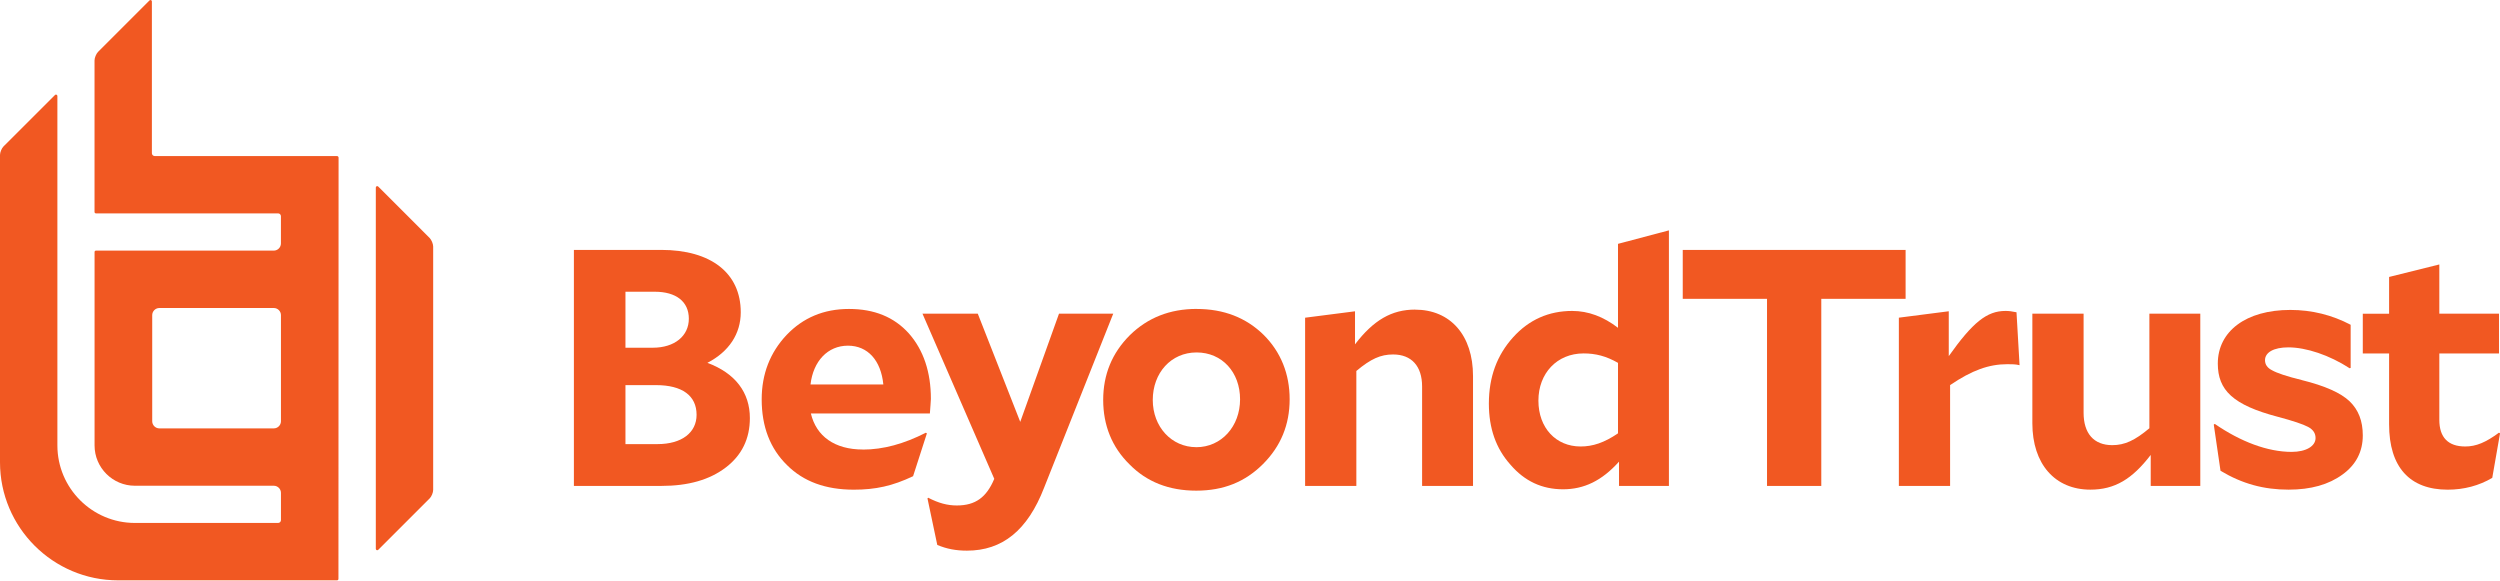
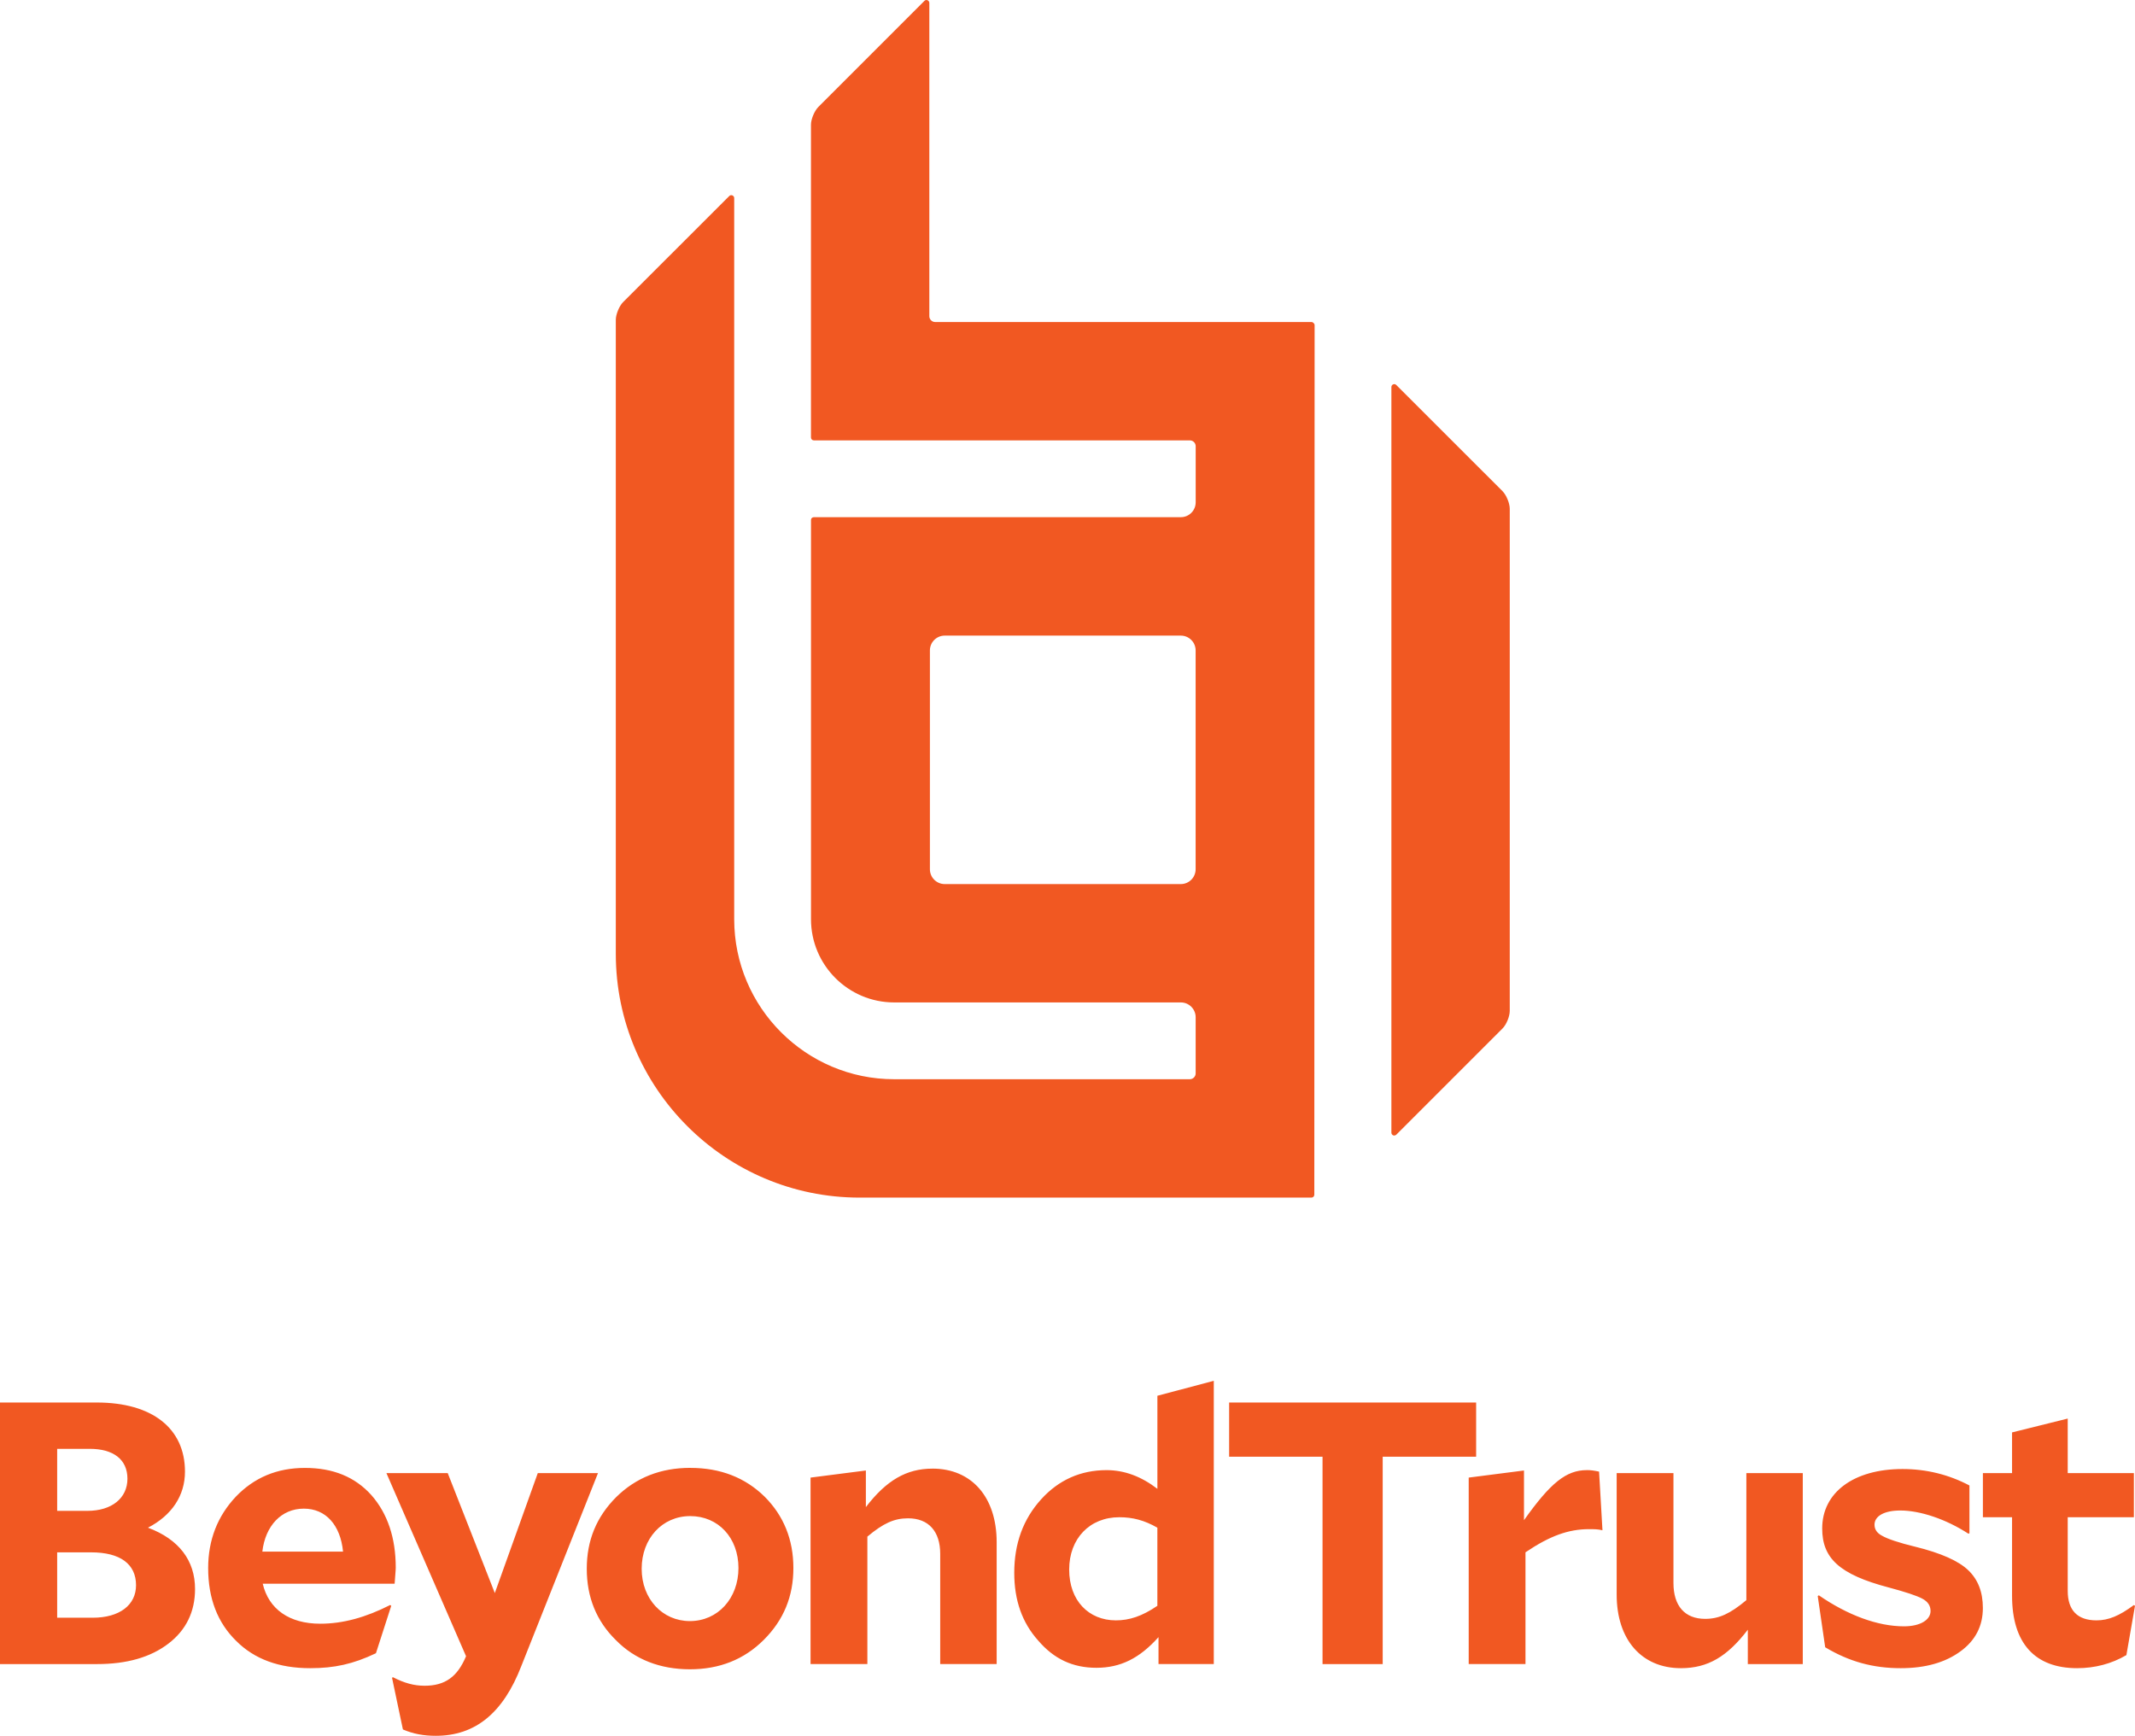
- <svg xmlns="http://www.w3.org/2000/svg" id="Layer_1" data-name="Layer 1" viewBox="0 0 768 178.28">
+ <svg xmlns="http://www.w3.org/2000/svg" id="Layer_1" data-name="Layer 1" viewBox="0 0 712.5 579.34">
  <defs>
    <style>
      .cls-1 {
        fill: #f15822;
        stroke-width: 0px;
      }
    </style>
  </defs>
-   <g id="BeyondTrust">
-     <path class="cls-1" d="M767.69,132.91c-4.04,3-7.04,4.25-10.36,4.25-5.28,0-7.97-2.8-7.97-8.18v-20.4h18.33v-12.22h-18.33v-15.12l-15.43,3.84v11.29h-8.08v12.22h8.08v21.75c0,13.15,6.32,20.09,18.02,20.09,4.97,0,9.64-1.24,13.67-3.63l2.39-13.67-.31-.21Z" />
-     <path class="cls-1" d="M707.1,116.75c-4.66-1.14-7.67-2.17-9.12-3-1.45-.73-2.17-1.76-2.17-3.11,0-2.38,2.69-3.93,7.15-3.93,5.49,0,12.64,2.38,18.85,6.42l.31-.1v-13.26c-5.7-3-11.91-4.56-18.54-4.56-13.57,0-22.27,6.53-22.27,16.47,0,8.18,4.66,12.74,18.43,16.36,4.66,1.24,7.77,2.28,9.32,3.11,1.55.83,2.28,1.97,2.28,3.42,0,2.48-2.9,4.25-7.35,4.25-7.35,0-15.64-3.11-23.61-8.6l-.31.21,2.07,14.19c6.73,4.04,13.36,5.8,20.92,5.8,6.84,0,12.33-1.55,16.57-4.66,4.15-3,6.22-7.04,6.22-12.01,0-4.45-1.35-7.87-4.04-10.46-2.7-2.59-7.56-4.76-14.71-6.53" />
-     <path class="cls-1" d="M660.28,131.57c-4.45,3.73-7.56,5.18-11.39,5.18-5.7,0-8.81-3.63-8.81-9.94v-30.45h-15.74v33.66c0,12.53,6.94,20.4,17.82,20.4,7.46,0,12.84-3.21,18.54-10.67v9.53h15.23v-52.93h-15.64v35.22Z" />
-     <path class="cls-1" d="M616.06,95.52c-5.7,0-10.05,3.52-17.4,13.88v-13.78l-15.33,1.97v51.68h15.74v-30.97c6.73-4.56,11.91-6.42,17.61-6.42,1.35,0,2.48,0,3.73.31l-.94-16.26c-1.55-.31-2.28-.41-3.42-.41" />
-     <polygon class="cls-1" points="585.4 76.78 516.94 76.78 516.94 91.8 542.83 91.8 542.83 149.28 559.5 149.28 559.5 91.8 585.4 91.8 585.4 76.78" />
-     <path class="cls-1" d="M497.05,133.12c-4.25,2.9-7.77,4.04-11.5,4.04-7.56,0-12.95-5.7-12.95-14.09s5.7-14.5,13.88-14.5c3.73,0,6.94.83,10.57,2.9v21.65ZM497.05,100.7c-4.46-3.42-9.12-5.18-14.09-5.18-7.15,0-13.26,2.69-18.12,8.08-4.97,5.49-7.46,12.22-7.46,20.4,0,7.56,2.17,13.78,6.63,18.75,4.35,5.08,9.73,7.56,16.15,7.56s11.91-2.59,17.2-8.49v7.46h15.33v-78.51l-15.64,4.14v25.79Z" />
-     <path class="cls-1" d="M434.7,95.11c-7.15,0-12.74,3.21-18.44,10.67v-10.15l-15.33,1.97v51.68h15.74v-35.32c4.46-3.73,7.46-5.07,11.29-5.07,5.7,0,8.91,3.63,8.91,9.84v30.55h15.64v-33.76c0-12.53-6.94-20.4-17.82-20.4" />
-     <path class="cls-1" d="M367.49,137.37c-7.56,0-13.36-6.21-13.36-14.5s5.59-14.6,13.46-14.6,13.36,6.11,13.36,14.4-5.7,14.71-13.46,14.71M367.59,94.9c-8.18,0-15.02,2.69-20.51,8.08-5.49,5.49-8.18,12.12-8.18,19.89s2.69,14.5,8.08,19.78c5.29,5.39,12.12,8.08,20.51,8.08s15.02-2.69,20.51-8.18c5.49-5.49,8.18-12.12,8.18-19.89s-2.69-14.5-7.98-19.78c-5.39-5.28-12.22-7.97-20.61-7.97" />
-     <path class="cls-1" d="M325.33,96.35l-11.91,33.25-13.05-33.25h-16.99l22.06,50.75c-2.39,5.7-5.8,8.18-11.5,8.18-2.9,0-5.59-.72-8.81-2.38l-.21.21,3.01,14.29c2.9,1.24,5.8,1.76,9.11,1.76,10.88,0,18.64-6.22,23.72-19.37l21.23-53.44h-16.67Z" />
-     <path class="cls-1" d="M260.49,106.19c6.11,0,10.15,4.56,10.87,11.91h-22.37c.83-7.15,5.28-11.91,11.5-11.91M265.05,138.09c-8.6,0-14.29-4.04-15.95-11.08h36.56c.1-1.76.31-3.63.31-4.45,0-8.29-2.28-15.02-6.73-20.09-4.55-5.08-10.67-7.56-18.43-7.56s-14.09,2.69-19.16,7.98c-5.08,5.39-7.66,12.01-7.66,19.78,0,8.39,2.59,15.12,7.77,20.2,5.07,5.08,11.91,7.56,20.51,7.56,6.73,0,11.91-1.14,18.23-4.14l4.24-13.15-.31-.21c-6.73,3.42-13.05,5.18-19.37,5.18" />
-     <path class="cls-1" d="M201.98,136.43h-9.84v-18.12h9.42c7.97,0,12.43,3.21,12.43,9.11,0,5.49-4.56,9.01-12.01,9.01M192.14,89.62h9.01c6.53,0,10.46,3.01,10.46,8.29s-4.35,8.91-11.08,8.91h-8.39v-17.19ZM217.3,111.47c6.63-3.42,10.26-8.91,10.26-15.54,0-12.02-9.11-19.16-24.44-19.16h-26.82v72.5h26.93c8.19,0,14.81-1.87,19.78-5.7,4.87-3.73,7.35-8.8,7.35-15.12,0-7.87-4.45-13.78-13.05-16.99" />
-   </g>
-   <path class="cls-1" d="M131.98,73.1l-15.8-15.8c-.12-.12-.31-.17-.47-.09-.15.07-.26.22-.26.4v110.99c0,.17.1.33.26.4.06.03.11.03.17.03.11,0,.23-.04.31-.12l15.8-15.8c.58-.57,1.08-1.79,1.08-2.62v-74.75c0-.82-.51-2.04-1.08-2.63" />
-   <path class="cls-1" d="M103.54,47.94h-56.01c-.47,0-.87-.39-.87-.87V.44c0-.17-.11-.33-.26-.4-.17-.08-.35-.03-.47.09l-15.8,15.8c-.57.57-1.09,1.82-1.09,2.62v46.57c0,.24.19.43.43.43h55.97c.47,0,.86.39.86.87v8.36c0,1.22-.99,2.21-2.2,2.21H29.47c-.11,0-.22.04-.3.12-.08.08-.12.19-.12.31v59.42c0,6.83,5.56,12.38,12.39,12.38h42.67c1.21,0,2.2.99,2.2,2.2v8.36c0,.47-.39.87-.86.87h-44.01c-13.13,0-23.81-10.68-23.81-23.81V29.49c0-.17-.11-.33-.26-.4-.17-.08-.35-.03-.47.09L1.08,44.98c-.57.57-1.08,1.82-1.08,2.62v94.39c0,20.01,16.27,36.29,36.28,36.29h67.26c.24,0,.43-.19.43-.43l.04-129.44c0-.24-.24-.47-.47-.47ZM86.31,129.4c0,1.21-.99,2.2-2.2,2.2h-35.15c-1.21,0-2.2-.99-2.2-2.2v-32.58c0-1.21.99-2.2,2.2-2.2h35.15c1.21,0,2.2.99,2.2,2.2v32.58Z" />
+   <path class="cls-1" d="M712.5,535.94l-2.87,16.46c-4.86,2.87-10.48,4.37-16.46,4.37-14.09,0-21.7-8.36-21.7-24.19v-26.19h-9.73v-14.72h9.73v-13.59l18.58-4.62v18.21h22.08v14.72h-22.08v24.57c0,6.49,3.24,9.85,9.6,9.85,4,0,7.61-1.5,12.47-5.11l.37.25ZM639.17,516.24c-5.61-1.37-9.23-2.62-10.98-3.62-1.74-.87-2.62-2.12-2.62-3.74,0-2.87,3.24-4.74,8.61-4.74,6.61,0,15.22,2.87,22.7,7.73l.37-.12v-15.96c-6.86-3.62-14.34-5.49-22.33-5.49-16.34,0-26.81,7.86-26.81,19.83,0,9.85,5.61,15.34,22.19,19.7,5.61,1.5,9.36,2.74,11.23,3.74,1.87,1,2.74,2.37,2.74,4.12,0,2.99-3.49,5.11-8.85,5.11-8.85,0-18.83-3.74-28.43-10.35l-.37.25,2.49,17.09c8.11,4.86,16.09,6.98,25.19,6.98,8.23,0,14.84-1.87,19.95-5.61,4.99-3.62,7.48-8.48,7.48-14.47,0-5.36-1.62-9.48-4.86-12.6-3.25-3.12-9.1-5.74-17.71-7.86M582.79,534.07c-5.36,4.49-9.1,6.24-13.72,6.24-6.86,0-10.6-4.37-10.6-11.97v-36.67h-18.95v40.53c0,15.09,8.36,24.57,21.45,24.57,8.98,0,15.46-3.87,22.32-12.84v11.47h18.34v-63.73h-18.83v42.41ZM529.54,490.67c-6.86,0-12.1,4.24-20.95,16.71v-16.59l-18.45,2.37v62.23h18.95v-37.29c8.11-5.49,14.34-7.73,21.2-7.73,1.62,0,2.99,0,4.49.37l-1.13-19.58c-1.87-.37-2.74-.5-4.11-.5M492.62,468.1h-82.43v18.09h31.17v69.22h20.08v-69.22h31.18v-18.09ZM386.24,509.88c-4.37-2.5-8.24-3.49-12.72-3.49-9.85,0-16.71,7.11-16.71,17.46s6.49,16.96,15.59,16.96c4.49,0,8.73-1.37,13.84-4.86v-26.06ZM386.24,465.85l18.83-4.99v94.53h-18.45v-8.98c-6.36,7.11-12.72,10.23-20.71,10.23s-14.22-2.99-19.45-9.1c-5.36-5.98-7.98-13.47-7.98-22.57,0-9.85,2.99-17.96,8.98-24.57,5.86-6.48,13.22-9.73,21.82-9.73,5.99,0,11.6,2.12,16.97,6.24v-31.05ZM311.16,490.17c-8.61,0-15.34,3.87-22.2,12.84v-12.22l-18.46,2.37v62.23h18.96v-42.53c5.36-4.49,8.98-6.11,13.59-6.11,6.86,0,10.72,4.37,10.72,11.85v36.79h18.84v-40.66c0-15.09-8.36-24.57-21.45-24.57M230.23,541.05c9.35,0,16.21-7.61,16.21-17.71s-6.74-17.33-16.09-17.33-16.21,7.48-16.21,17.58,6.98,17.46,16.09,17.46M230.35,489.92c10.1,0,18.33,3.24,24.82,9.6,6.36,6.36,9.6,14.34,9.6,23.82s-3.24,17.33-9.85,23.95c-6.61,6.61-14.84,9.85-24.69,9.85s-18.33-3.24-24.69-9.73c-6.49-6.36-9.72-14.34-9.72-23.82s3.24-17.34,9.85-23.95c6.61-6.49,14.84-9.73,24.69-9.73M179.47,491.67l-14.34,40.03-15.71-40.03h-20.46l26.57,61.11c-2.87,6.86-6.98,9.85-13.84,9.85-3.49,0-6.74-.87-10.6-2.87l-.25.25,3.62,17.21c3.49,1.5,6.98,2.12,10.97,2.12,13.1,0,22.45-7.48,28.56-23.32l25.57-64.35h-20.08ZM101.39,503.52c-7.48,0-12.85,5.73-13.84,14.34h26.93c-.87-8.86-5.74-14.34-13.09-14.34M106.88,541.93c7.61,0,15.22-2.12,23.32-6.24l.37.25-5.11,15.84c-7.61,3.62-13.84,4.99-21.95,4.99-10.35,0-18.59-2.99-24.69-9.1-6.24-6.11-9.35-14.22-9.35-24.32,0-9.35,3.12-17.33,9.23-23.82,6.11-6.36,13.71-9.6,23.07-9.6s16.71,2.99,22.19,9.1c5.36,6.11,8.11,14.21,8.11,24.19,0,1-.25,3.24-.37,5.36h-44.02c1.99,8.48,8.85,13.35,19.2,13.35M30.93,539.93c8.98,0,14.47-4.24,14.47-10.85,0-7.11-5.36-10.97-14.97-10.97h-11.35v21.82h11.85M19.08,504.26h10.1c8.11,0,13.35-4.24,13.35-10.72s-4.74-9.98-12.6-9.98h-10.85v20.7ZM49.38,509.88c10.35,3.87,15.71,10.97,15.71,20.45,0,7.61-2.99,13.72-8.85,18.21-5.98,4.61-13.96,6.86-23.82,6.86H0v-87.3h32.3c18.46,0,29.43,8.6,29.43,23.07,0,7.98-4.37,14.59-12.35,18.71M501.41,163.91l-35.43-35.41c-.28-.28-.7-.39-1.06-.21-.35.15-.58.5-.58.89v248.85c0,.39.24.74.58.89.13.06.25.07.38.07.25,0,.51-.1.68-.28l35.43-35.43c1.3-1.28,2.43-4.02,2.43-5.88v-167.6c0-1.83-1.13-4.58-2.43-5.89M438.72,108.54l-.1,290.21c0,.53-.44.96-.96.96h-150.81c-44.85,0-81.34-36.49-81.34-81.36V106.72c0-1.8,1.16-4.61,2.43-5.88l35.43-35.41c.27-.28.67-.38,1.06-.21.35.15.59.5.59.89v240.7c0,29.44,23.96,53.39,53.39,53.39h98.67c1.06,0,1.94-.88,1.94-1.94v-18.75c0-2.72-2.22-4.94-4.94-4.94h-95.67c-15.31,0-27.76-12.45-27.76-27.77v-133.23c-.01-.25.08-.5.27-.68.18-.18.43-.28.68-.28h122.49c2.72,0,4.94-2.22,4.94-4.96v-18.73c0-1.06-.88-1.94-1.94-1.94h-125.49c-.53,0-.96-.43-.96-.96V41.6c0-1.8,1.16-4.59,2.44-5.88L308.49.3c.27-.28.67-.39,1.06-.21.35.15.59.5.59.89v104.56c0,1.06.88,1.94,1.94,1.94h125.58c.53,0,1.06.53,1.06,1.06ZM399.01,217.08c0-2.72-2.22-4.94-4.94-4.94h-78.8c-2.72,0-4.94,2.22-4.94,4.94v73.05c0,2.72,2.22,4.94,4.94,4.94h78.8c2.72,0,4.94-2.22,4.94-4.94v-73.05Z" />
</svg>
